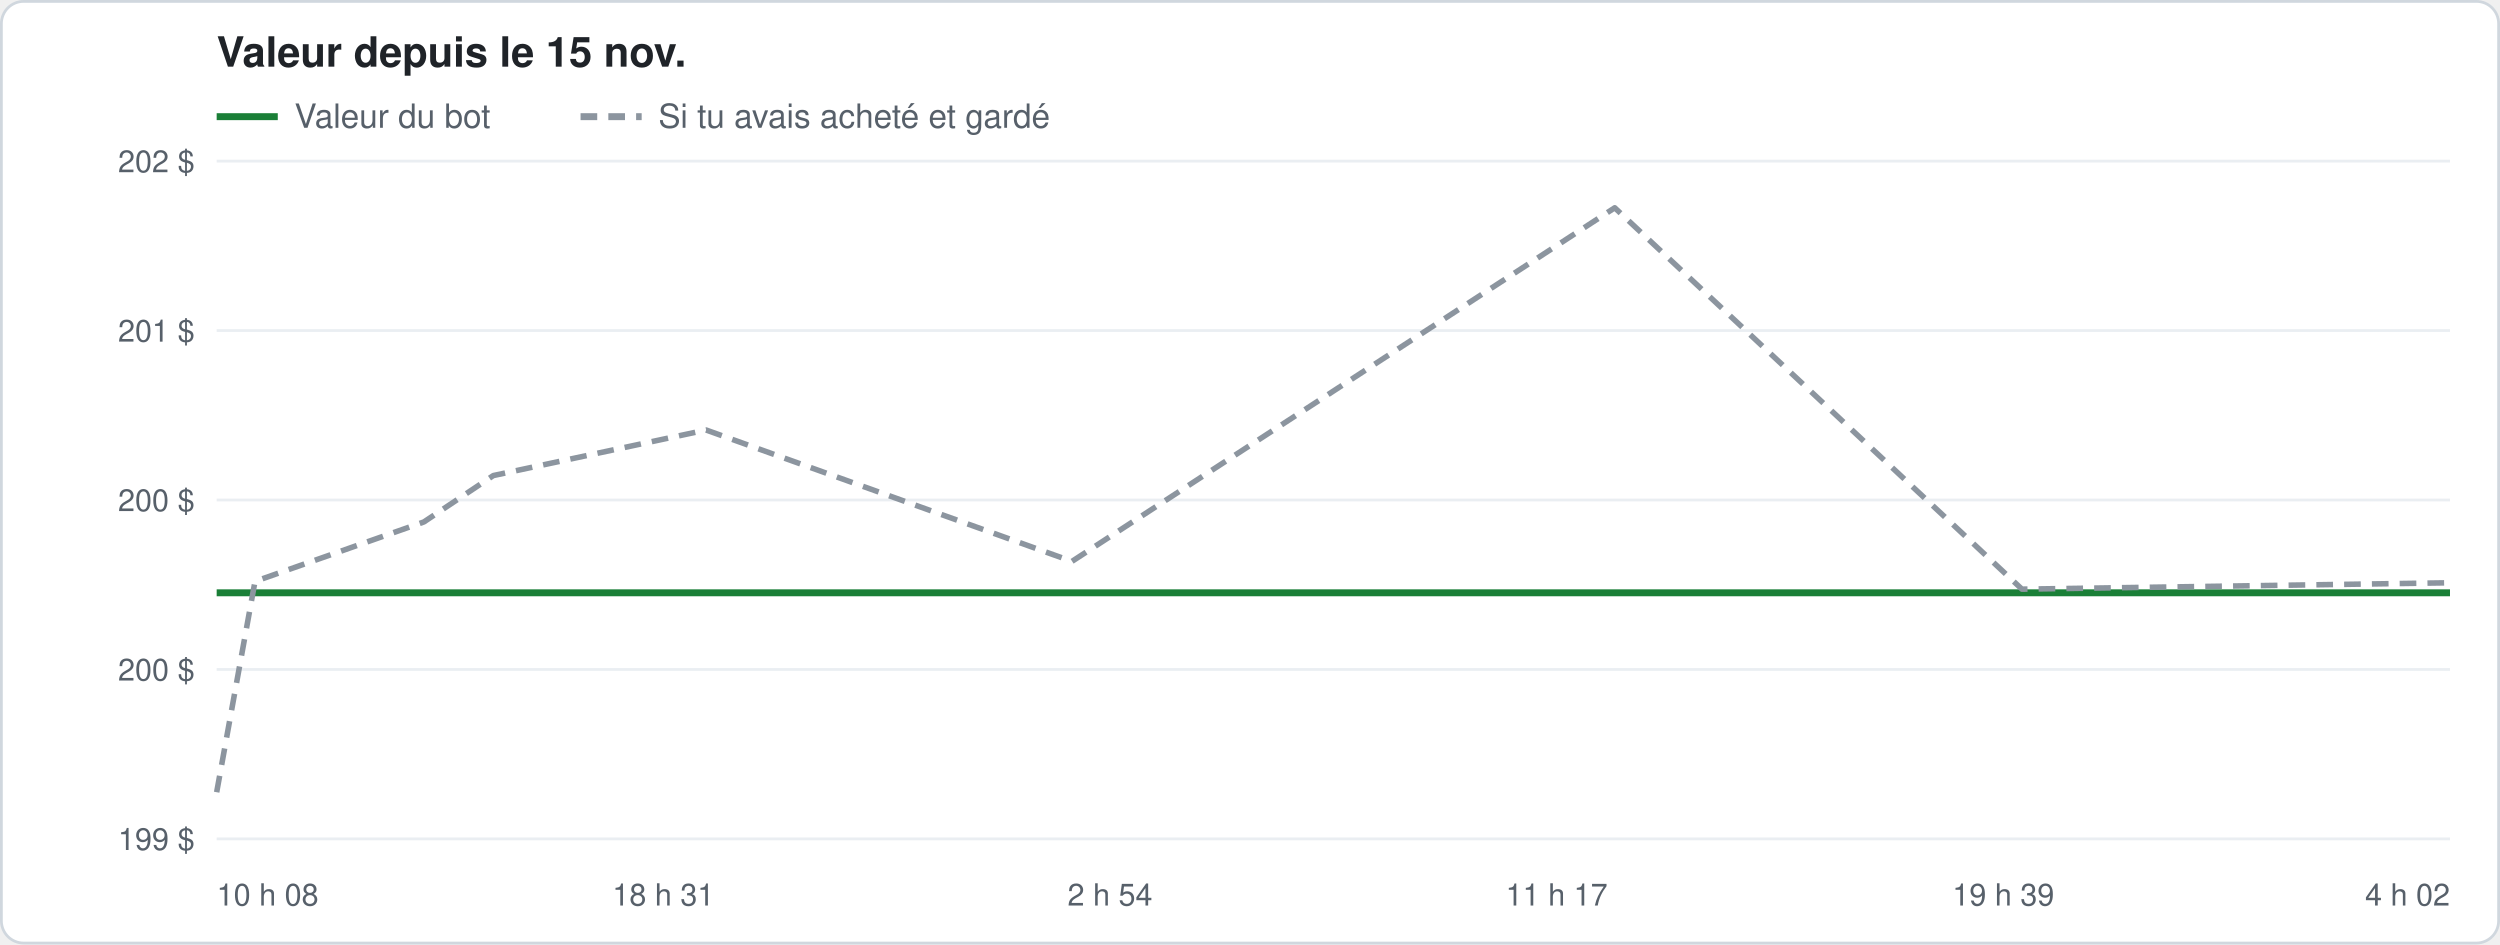
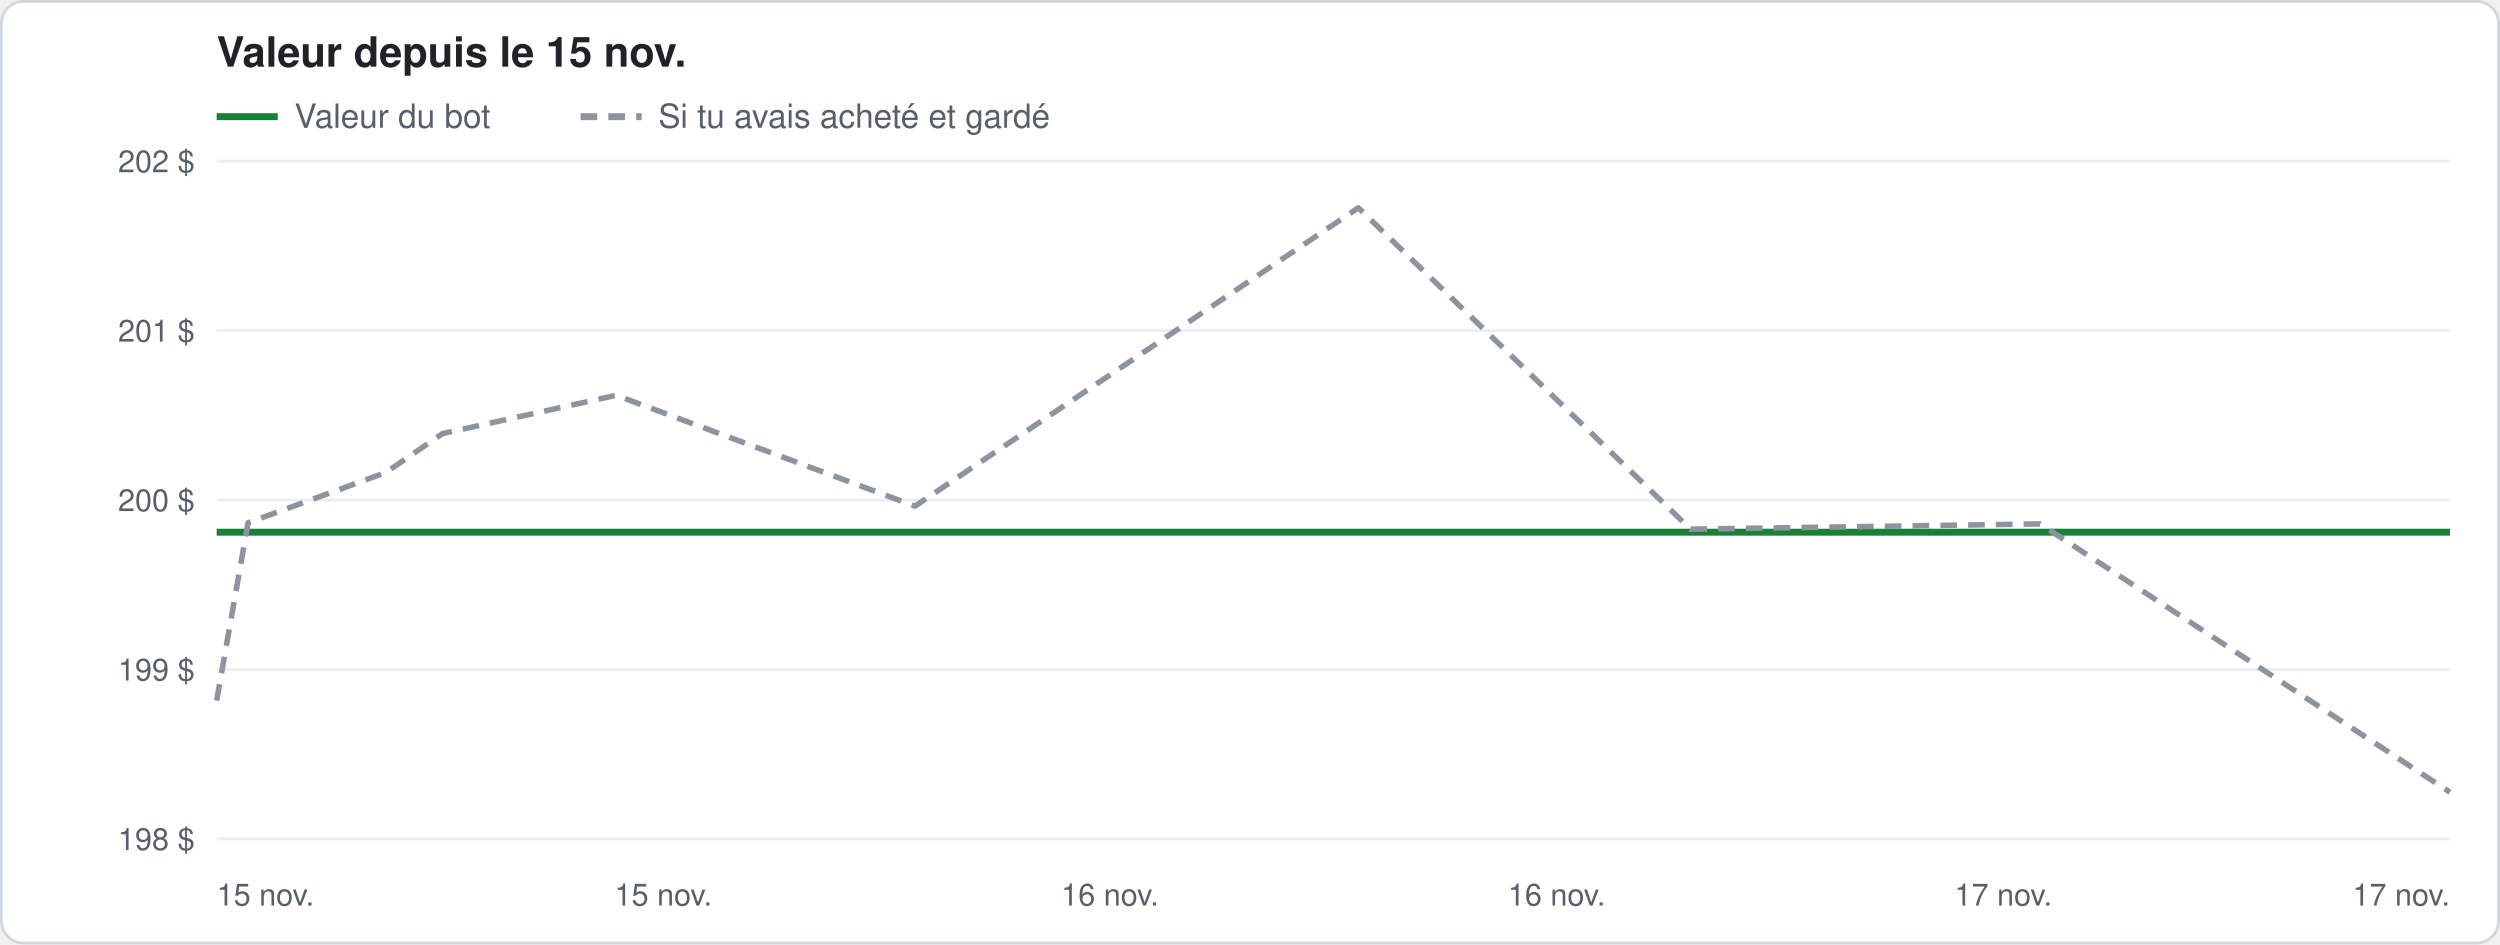
<svg xmlns="http://www.w3.org/2000/svg" width="900" height="340" viewBox="0 0 900 340" font-family="-apple-system, Segoe UI, Helvetica, Arial, sans-serif">
  <rect x="0.5" y="0.5" width="899" height="339" rx="8" fill="#ffffff" stroke="#d0d7de" />
  <text x="78" y="24" font-size="15" font-weight="600" fill="#1f2328">Valeur depuis le 15 nov.</text>
  <line x1="78" y1="42" x2="100" y2="42" stroke="#1a7f37" stroke-width="2.5" />
  <text x="106" y="46" font-size="12" fill="#57606a">Valeur du bot</text>
  <line x1="209" y1="42" x2="231" y2="42" stroke="#8c959f" stroke-width="2.5" stroke-dasharray="6 4" />
  <text x="237" y="46" font-size="12" fill="#57606a">Si tu avais acheté et gardé</text>
  <line x1="78" y1="302.0" x2="882" y2="302.0" stroke="#eaeef2" />
-   <text x="70" y="306.0" font-size="11" fill="#57606a" text-anchor="end">199 $</text>
+   <text x="70" y="306.0" font-size="11" fill="#57606a" text-anchor="end">198 $</text>
  <line x1="78" y1="241.0" x2="882" y2="241.0" stroke="#eaeef2" />
-   <text x="70" y="245.0" font-size="11" fill="#57606a" text-anchor="end">200 $</text>
+   <text x="70" y="245.0" font-size="11" fill="#57606a" text-anchor="end">199 $</text>
  <line x1="78" y1="180.0" x2="882" y2="180.0" stroke="#eaeef2" />
  <text x="70" y="184.0" font-size="11" fill="#57606a" text-anchor="end">200 $</text>
  <line x1="78" y1="119.0" x2="882" y2="119.0" stroke="#eaeef2" />
  <text x="70" y="123.0" font-size="11" fill="#57606a" text-anchor="end">201 $</text>
  <line x1="78" y1="58.0" x2="882" y2="58.0" stroke="#eaeef2" />
  <text x="70" y="62.0" font-size="11" fill="#57606a" text-anchor="end">202 $</text>
-   <text x="78.0" y="326" font-size="11" fill="#57606a" text-anchor="start">10 h 08</text>
-   <text x="238.8" y="326" font-size="11" fill="#57606a" text-anchor="middle">18 h 31</text>
-   <text x="399.6" y="326" font-size="11" fill="#57606a" text-anchor="middle">2 h 54</text>
-   <text x="560.4" y="326" font-size="11" fill="#57606a" text-anchor="middle">11 h 17</text>
-   <text x="721.2" y="326" font-size="11" fill="#57606a" text-anchor="middle">19 h 39</text>
-   <text x="882.0" y="326" font-size="11" fill="#57606a" text-anchor="end">4 h 02</text>
-   <polyline points="78.0,213.4 91.8,213.4 152.6,213.4 177.6,213.4 254.2,213.4 385.9,213.4 581.3,213.4 727.9,213.4 882.0,213.4" fill="none" stroke="#1a7f37" stroke-width="2.5" stroke-linejoin="round" />
-   <polyline points="78.0,285.2 91.8,209.3 152.6,187.9 177.6,171.2 254.2,154.8 385.9,202.1 581.3,74.8 727.9,212.1 882.0,209.8" fill="none" stroke="#8c959f" stroke-width="2" stroke-linejoin="round" stroke-dasharray="6 4" />
+   <text x="78.0" y="326" font-size="11" fill="#57606a" text-anchor="start">15 nov.</text>
+   <text x="238.8" y="326" font-size="11" fill="#57606a" text-anchor="middle">15 nov.</text>
+   <text x="399.6" y="326" font-size="11" fill="#57606a" text-anchor="middle">16 nov.</text>
+   <text x="560.4" y="326" font-size="11" fill="#57606a" text-anchor="middle">16 nov.</text>
+   <text x="721.2" y="326" font-size="11" fill="#57606a" text-anchor="middle">17 nov.</text>
+   <text x="882.0" y="326" font-size="11" fill="#57606a" text-anchor="end">17 nov.</text>
+   <polyline points="78.0,191.6 89.3,191.6 138.9,191.6 159.3,191.6 221.8,191.6 329.4,191.6 489.0,191.6 608.6,191.6 734.4,191.6 882.0,191.6" fill="none" stroke="#1a7f37" stroke-width="2.5" stroke-linejoin="round" />
+   <polyline points="78.0,252.2 89.3,188.2 138.9,170.1 159.3,156.1 221.8,142.3 329.4,182.2 489.0,74.8 608.6,190.5 734.4,188.6 882.0,285.2" fill="none" stroke="#8c959f" stroke-width="2" stroke-linejoin="round" stroke-dasharray="6 4" />
</svg>
